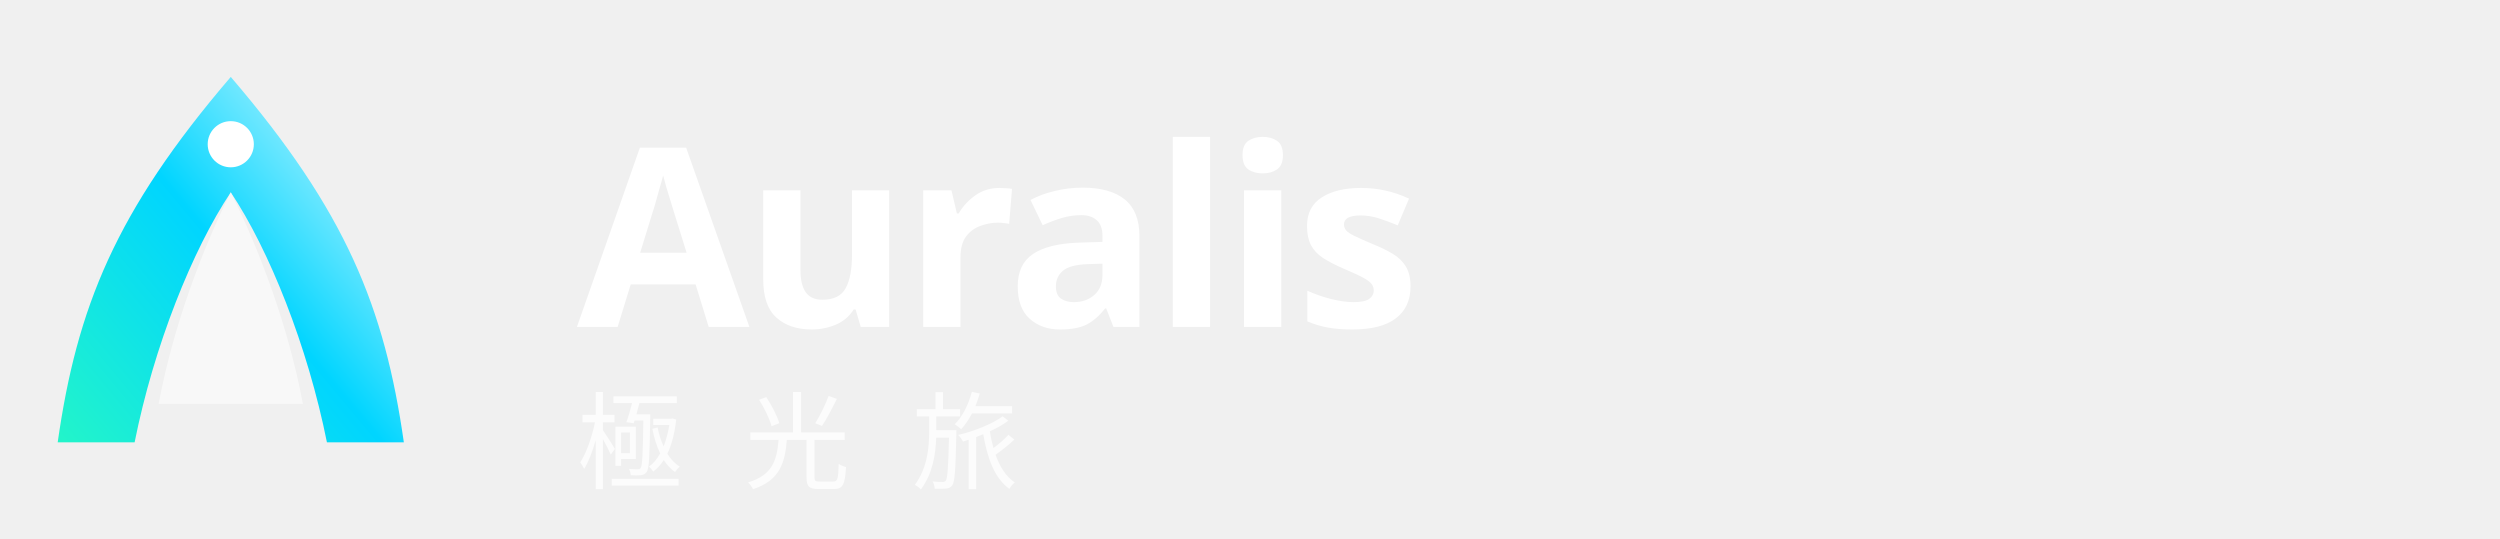
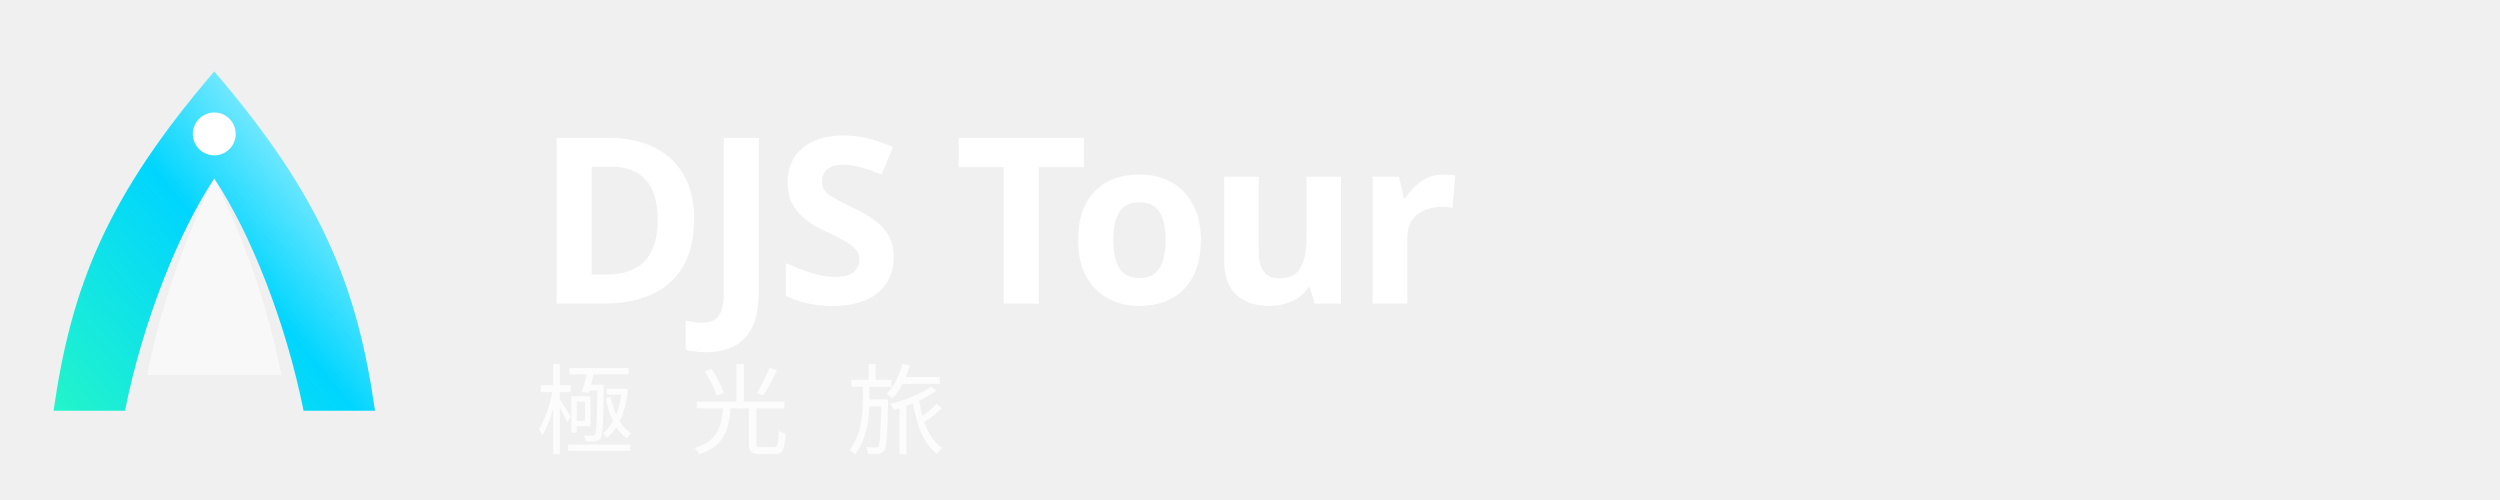
- <svg xmlns="http://www.w3.org/2000/svg" viewBox="0 0 260 56" fill="none" aria-label="Auralis · 極光旅">
+ <svg xmlns="http://www.w3.org/2000/svg" viewBox="0 0 280 56" fill="none" aria-label="DJS Tour · 極光旅">
  <defs>
    <linearGradient id="awl-grad-w" x1="0" y1="48" x2="48" y2="8" gradientUnits="userSpaceOnUse">
      <stop offset="0" stop-color="#2EFFB8" />
      <stop offset="0.55" stop-color="#00D5FF" />
      <stop offset="1" stop-color="#FFFFFF" />
    </linearGradient>
  </defs>
  <g transform="translate(0,4)">
    <path d="M24 4 C 12 18, 8 28, 6 42 L 14 42 C 16 32, 20 22, 24 16 C 28 22, 32 32, 34 42 L 42 42 C 40 28, 36 18, 24 4 Z" fill="url(#awl-grad-w)" />
    <path d="M24 16 C 21 22, 18 30, 16.5 38 L 31.5 38 C 30 30, 27 22, 24 16 Z" fill="#FFFFFF" opacity="0.55" />
    <circle cx="24" cy="11" r="2.4" fill="#FFFFFF" />
  </g>
-   <text x="60" y="34" font-family="Sora, system-ui, sans-serif" font-weight="700" font-size="26" letter-spacing="-0.02em" fill="#FFFFFF">Auralis</text>
+   <text x="60" y="34" font-family="Sora, system-ui, sans-serif" font-weight="700" font-size="26" letter-spacing="-0.02em" fill="#FFFFFF">DJS Tour</text>
  <text x="60" y="50" font-family="'Noto Sans TC', system-ui, sans-serif" font-weight="500" font-size="11" letter-spacing="0.18em" fill="rgba(255,255,255,0.78)">極 光 旅</text>
</svg>
